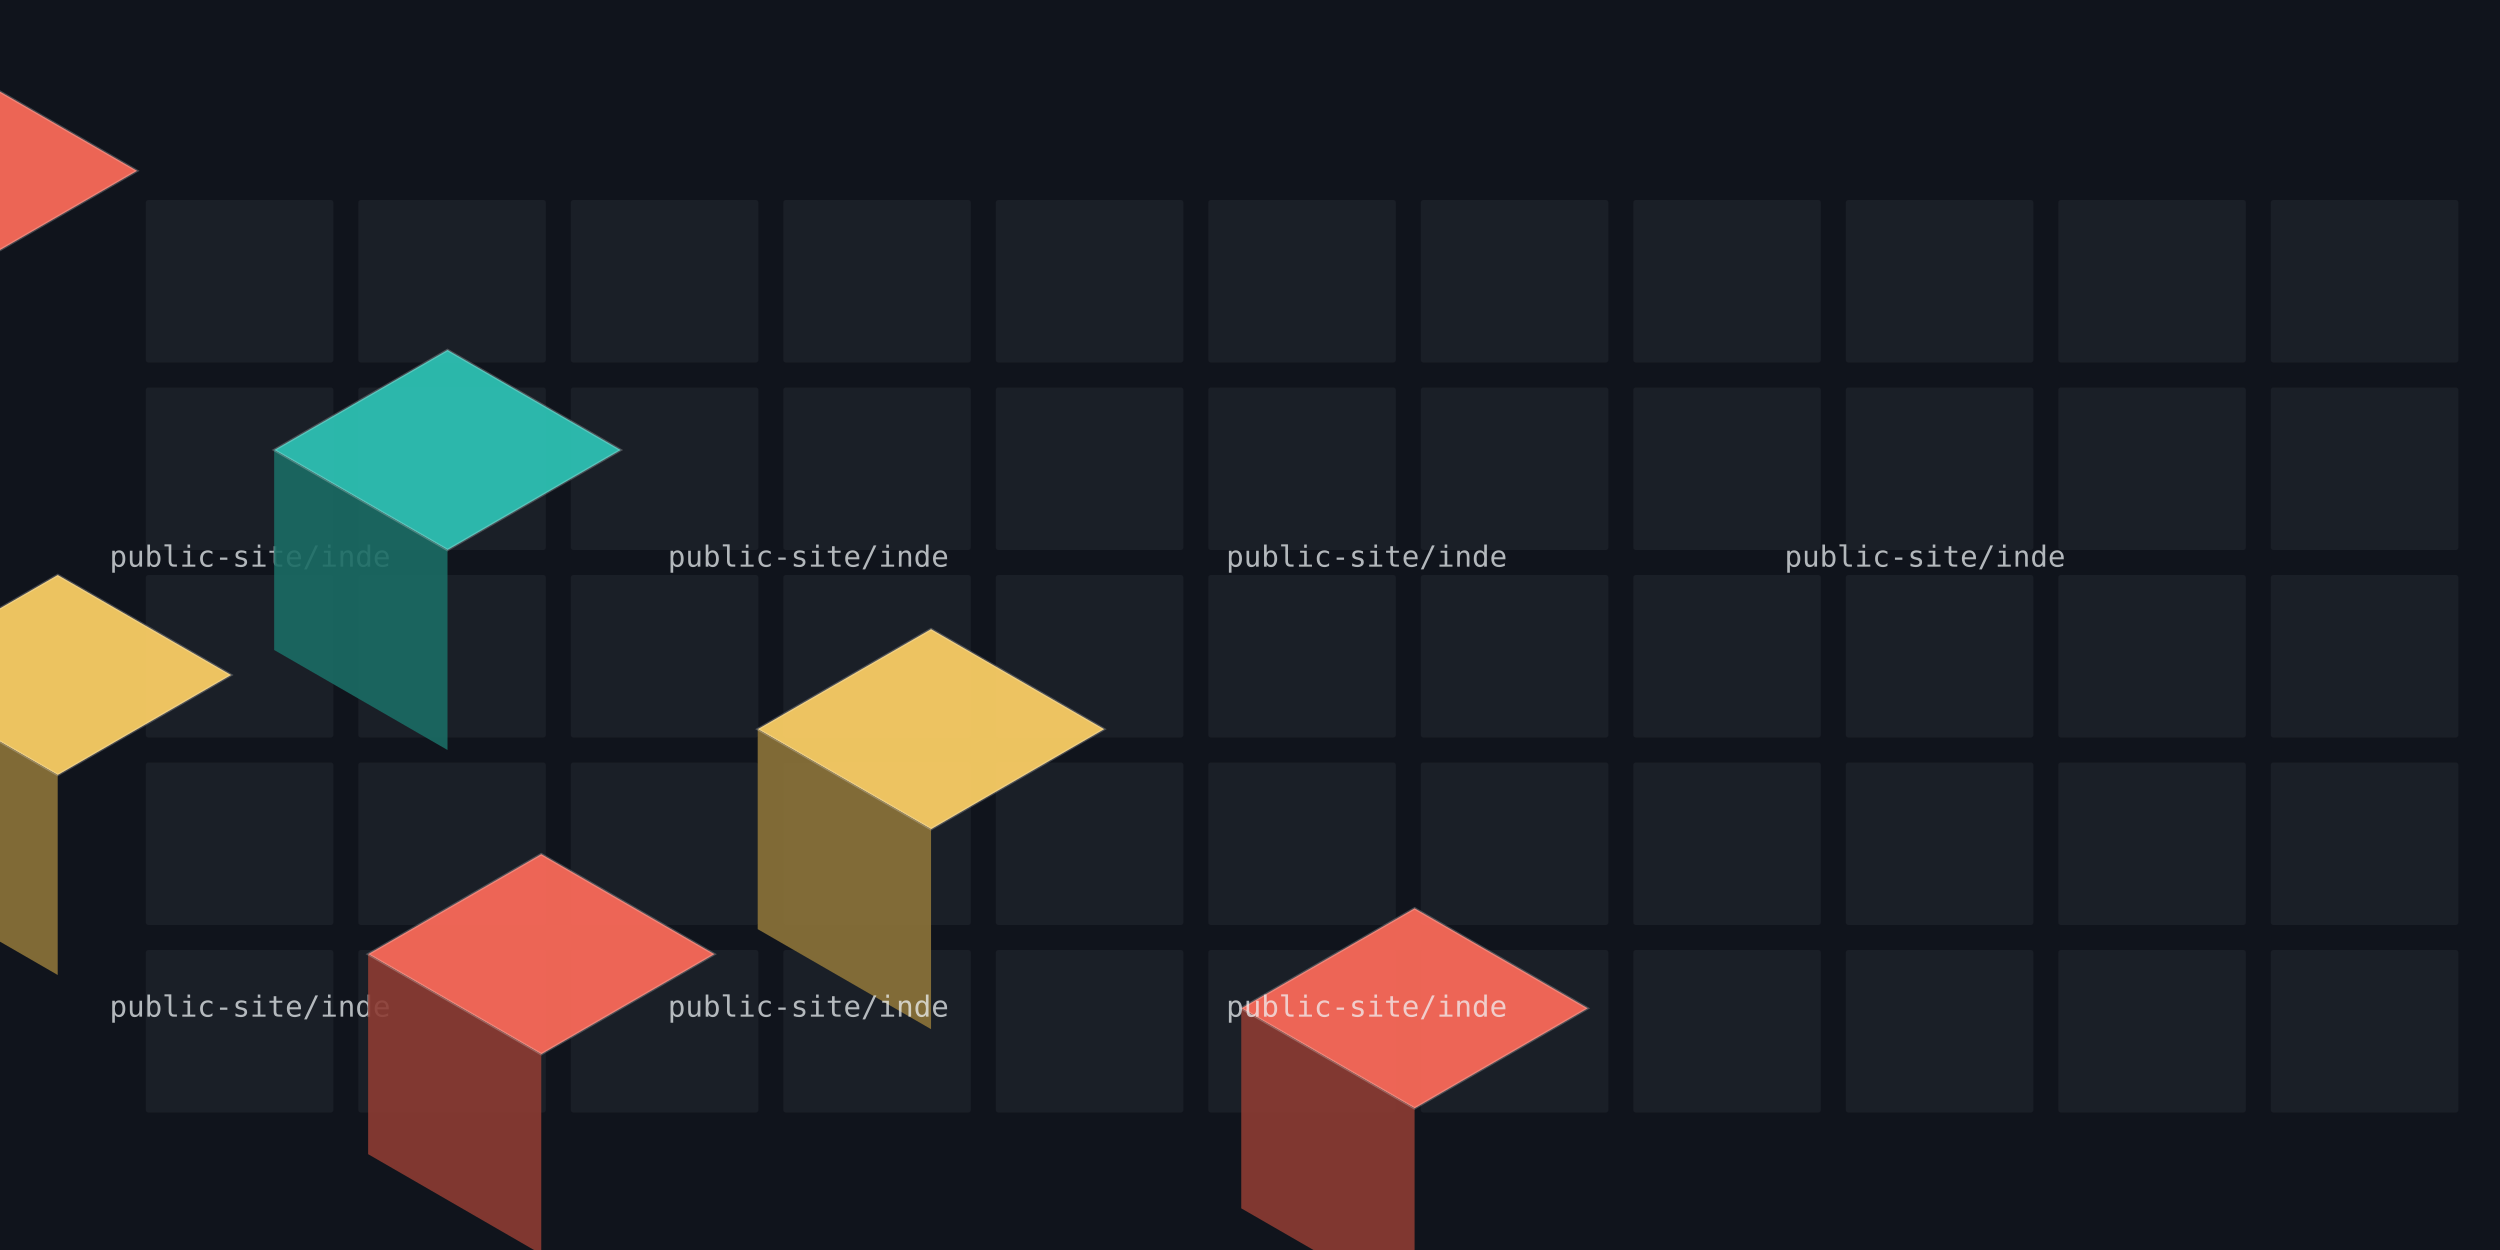
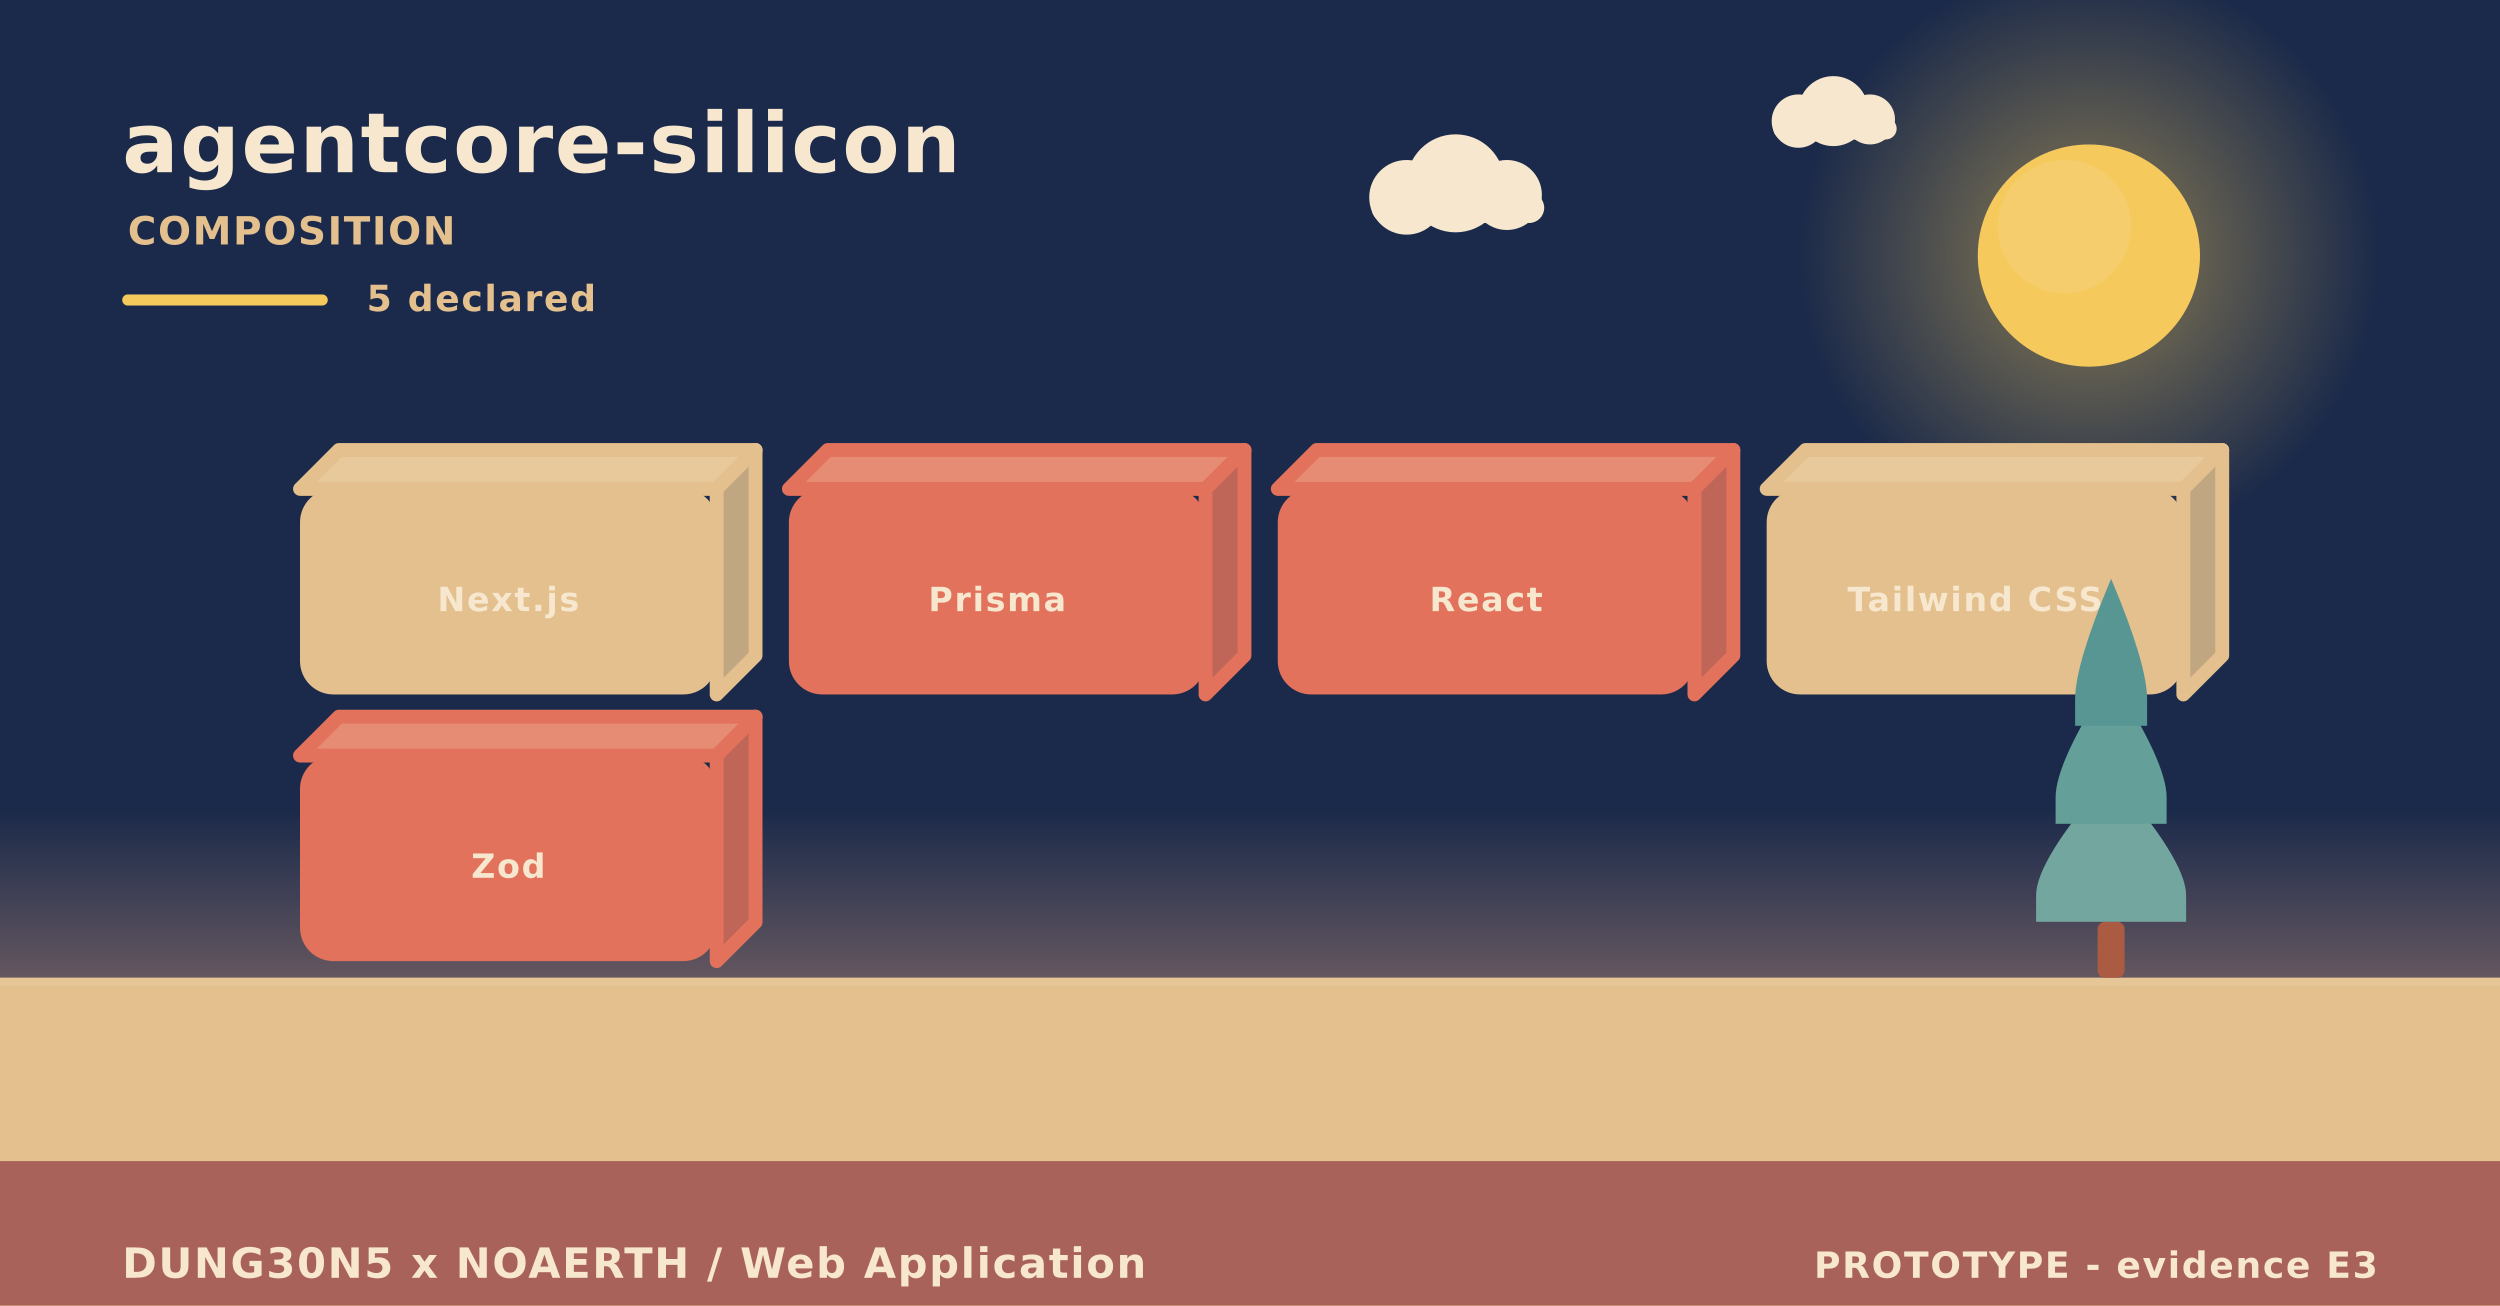
- <svg xmlns="http://www.w3.org/2000/svg" viewBox="0 0 1200 600" width="1200" height="600" role="img" aria-label="agentcore-silicon component map">
-   <rect width="1200" height="600" fill="#10141c" />
-   <defs>
-     <linearGradient id="gc" x1="0" y1="0" x2="1" y2="1">
-       <stop offset="0%" stop-color="#ff6b5a" />
-       <stop offset="100%" stop-color="#2ec4b6" />
-     </linearGradient>
-   </defs>
-   <rect x="70.00" y="96.00" width="90.00" height="78.00" rx="1.20" fill="#f2f5f9" opacity="0.05" />
-   <rect x="172.00" y="96.00" width="90.00" height="78.00" rx="1.20" fill="#f2f5f9" opacity="0.05" />
-   <rect x="274.00" y="96.00" width="90.00" height="78.00" rx="1.20" fill="#f2f5f9" opacity="0.05" />
-   <rect x="376.00" y="96.00" width="90.00" height="78.00" rx="1.20" fill="#f2f5f9" opacity="0.05" />
-   <rect x="478.00" y="96.00" width="90.00" height="78.00" rx="1.20" fill="#f2f5f9" opacity="0.05" />
-   <rect x="580.00" y="96.00" width="90.00" height="78.00" rx="1.20" fill="#f2f5f9" opacity="0.05" />
-   <rect x="682.00" y="96.00" width="90.00" height="78.00" rx="1.20" fill="#f2f5f9" opacity="0.05" />
-   <rect x="784.00" y="96.00" width="90.00" height="78.00" rx="1.20" fill="#f2f5f9" opacity="0.05" />
-   <rect x="886.00" y="96.00" width="90.00" height="78.00" rx="1.20" fill="#f2f5f9" opacity="0.05" />
-   <rect x="988.00" y="96.00" width="90.00" height="78.00" rx="1.20" fill="#f2f5f9" opacity="0.05" />
-   <rect x="1090.00" y="96.00" width="90.00" height="78.00" rx="1.20" fill="#f2f5f9" opacity="0.05" />
-   <rect x="70.00" y="186.00" width="90.00" height="78.00" rx="1.20" fill="#f2f5f9" opacity="0.05" />
-   <rect x="172.00" y="186.00" width="90.00" height="78.00" rx="1.20" fill="#f2f5f9" opacity="0.05" />
-   <rect x="274.00" y="186.00" width="90.00" height="78.00" rx="1.20" fill="#f2f5f9" opacity="0.05" />
-   <rect x="376.00" y="186.00" width="90.00" height="78.00" rx="1.20" fill="#f2f5f9" opacity="0.05" />
-   <rect x="478.00" y="186.00" width="90.00" height="78.00" rx="1.20" fill="#f2f5f9" opacity="0.05" />
-   <rect x="580.00" y="186.00" width="90.00" height="78.00" rx="1.20" fill="#f2f5f9" opacity="0.05" />
-   <rect x="682.00" y="186.00" width="90.00" height="78.00" rx="1.20" fill="#f2f5f9" opacity="0.05" />
-   <rect x="784.00" y="186.00" width="90.00" height="78.00" rx="1.20" fill="#f2f5f9" opacity="0.05" />
-   <rect x="886.00" y="186.00" width="90.00" height="78.00" rx="1.20" fill="#f2f5f9" opacity="0.05" />
-   <rect x="988.00" y="186.00" width="90.00" height="78.00" rx="1.20" fill="#f2f5f9" opacity="0.05" />
-   <rect x="1090.00" y="186.00" width="90.00" height="78.00" rx="1.20" fill="#f2f5f9" opacity="0.05" />
-   <rect x="70.00" y="276.00" width="90.00" height="78.00" rx="1.20" fill="#f2f5f9" opacity="0.05" />
-   <rect x="172.00" y="276.00" width="90.00" height="78.00" rx="1.20" fill="#f2f5f9" opacity="0.05" />
-   <rect x="274.00" y="276.00" width="90.00" height="78.00" rx="1.20" fill="#f2f5f9" opacity="0.05" />
-   <rect x="376.00" y="276.00" width="90.00" height="78.00" rx="1.20" fill="#f2f5f9" opacity="0.05" />
-   <rect x="478.00" y="276.00" width="90.00" height="78.00" rx="1.20" fill="#f2f5f9" opacity="0.05" />
-   <rect x="580.00" y="276.00" width="90.00" height="78.00" rx="1.20" fill="#f2f5f9" opacity="0.05" />
-   <rect x="682.00" y="276.00" width="90.00" height="78.00" rx="1.20" fill="#f2f5f9" opacity="0.05" />
-   <rect x="784.00" y="276.00" width="90.00" height="78.00" rx="1.20" fill="#f2f5f9" opacity="0.05" />
-   <rect x="886.00" y="276.00" width="90.00" height="78.00" rx="1.20" fill="#f2f5f9" opacity="0.05" />
-   <rect x="988.00" y="276.00" width="90.00" height="78.00" rx="1.20" fill="#f2f5f9" opacity="0.05" />
-   <rect x="1090.00" y="276.00" width="90.00" height="78.00" rx="1.20" fill="#f2f5f9" opacity="0.05" />
-   <rect x="70.00" y="366.00" width="90.00" height="78.00" rx="1.20" fill="#f2f5f9" opacity="0.05" />
-   <rect x="172.00" y="366.00" width="90.00" height="78.00" rx="1.20" fill="#f2f5f9" opacity="0.05" />
-   <rect x="274.00" y="366.00" width="90.00" height="78.00" rx="1.20" fill="#f2f5f9" opacity="0.05" />
-   <rect x="376.00" y="366.00" width="90.00" height="78.00" rx="1.20" fill="#f2f5f9" opacity="0.05" />
-   <rect x="478.00" y="366.00" width="90.00" height="78.00" rx="1.20" fill="#f2f5f9" opacity="0.05" />
-   <rect x="580.00" y="366.00" width="90.00" height="78.00" rx="1.20" fill="#f2f5f9" opacity="0.05" />
-   <rect x="682.00" y="366.00" width="90.00" height="78.00" rx="1.20" fill="#f2f5f9" opacity="0.05" />
-   <rect x="784.00" y="366.00" width="90.00" height="78.00" rx="1.20" fill="#f2f5f9" opacity="0.05" />
-   <rect x="886.00" y="366.00" width="90.00" height="78.00" rx="1.20" fill="#f2f5f9" opacity="0.05" />
-   <rect x="988.00" y="366.00" width="90.00" height="78.00" rx="1.20" fill="#f2f5f9" opacity="0.05" />
-   <rect x="1090.00" y="366.00" width="90.00" height="78.00" rx="1.20" fill="#f2f5f9" opacity="0.05" />
-   <rect x="70.00" y="456.00" width="90.00" height="78.00" rx="1.20" fill="#f2f5f9" opacity="0.05" />
-   <rect x="172.00" y="456.00" width="90.00" height="78.00" rx="1.20" fill="#f2f5f9" opacity="0.05" />
-   <rect x="274.00" y="456.00" width="90.00" height="78.00" rx="1.20" fill="#f2f5f9" opacity="0.05" />
-   <rect x="376.00" y="456.00" width="90.00" height="78.00" rx="1.20" fill="#f2f5f9" opacity="0.05" />
-   <rect x="478.00" y="456.00" width="90.00" height="78.00" rx="1.20" fill="#f2f5f9" opacity="0.05" />
-   <rect x="580.00" y="456.00" width="90.00" height="78.00" rx="1.20" fill="#f2f5f9" opacity="0.05" />
-   <rect x="682.00" y="456.00" width="90.00" height="78.00" rx="1.20" fill="#f2f5f9" opacity="0.05" />
-   <rect x="784.00" y="456.00" width="90.00" height="78.00" rx="1.20" fill="#f2f5f9" opacity="0.05" />
-   <rect x="886.00" y="456.00" width="90.00" height="78.00" rx="1.20" fill="#f2f5f9" opacity="0.05" />
-   <rect x="988.00" y="456.00" width="90.00" height="78.00" rx="1.20" fill="#f2f5f9" opacity="0.05" />
-   <rect x="1090.00" y="456.00" width="90.00" height="78.00" rx="1.20" fill="#f2f5f9" opacity="0.05" />
-   <g transform="rotate(0 120 140)">
-     <polygon points="-17.3,34.0 65.8,82.0 -17.3,130.0 -100.5,82.0" fill="#ff6b5a" opacity="0.92" />
-     <polygon points="-100.5,82.0 -17.3,130.0 -17.3,226.0 -100.5,178.0" fill="#8c3b32" opacity="0.9" />
-     <polygon points="-17.3,34.0 65.8,82.0 -17.3,130.0 -100.5,82.0" fill="none" stroke="rgba(255,255,255,0.220)" stroke-width="1.2" />
+ <svg xmlns="http://www.w3.org/2000/svg" width="900" height="470" viewBox="0 0 900 470" role="img" aria-label="agentcore-silicon - how it is composed">
+   <linearGradient id="skyc" x1="0" y1="0" x2="0" y2="1">
+     <stop offset="0" stop-color="#1b2a4a" />
+     <stop offset="0.62" stop-color="#1b2a4a" />
+     <stop offset="1" stop-color="#f3ad8a" />
+   </linearGradient>
+   <rect width="900" height="470" fill="url(#skyc)" />
+   <radialGradient id="sunc">
+     <stop offset="0.35" stop-color="#f5c95c" stop-opacity="0.34" />
+     <stop offset="1" stop-color="#f5c95c" stop-opacity="0" />
+   </radialGradient>
+   <circle cx="752" cy="92" r="104" fill="url(#sunc)" />
+   <circle cx="752" cy="92" r="40" fill="#f5c95c" />
+   <circle cx="743.2" cy="81.6" r="24" fill="#f5d27e" opacity="0.5" />
+   <g>
+     <circle cx="524" cy="66" r="17.64" fill="#f6e7ce" />
+     <circle cx="506.36" cy="71.04" r="13.44" fill="#f6e7ce" />
+     <circle cx="542.48" cy="70.2" r="12.6" fill="#f6e7ce" />
+     <rect x="493.76" y="69.36" width="62.16" height="10.92" rx="5.46" fill="#f6e7ce" />
  </g>
-   <text x="120" y="272" font-family="ui-monospace,Menlo,monospace" font-size="14" fill="rgba(242,245,249,0.720)" text-anchor="middle">public-site/inde</text>
-   <g transform="rotate(0 388 140)">
-     <polygon points="214.8,168.0 297.9,216.0 214.8,264.0 131.6,216.0" fill="#2ec4b6" opacity="0.92" />
-     <polygon points="131.6,216.0 214.8,264.0 214.8,360.0 131.6,312.0" fill="#196c64" opacity="0.9" />
-     <polygon points="214.8,168.0 297.9,216.0 214.8,264.0 131.6,216.0" fill="none" stroke="rgba(255,255,255,0.220)" stroke-width="1.2" />
+   <g>
+     <circle cx="660" cy="40" r="12.6" fill="#f6e7ce" />
+     <circle cx="647.4" cy="43.6" r="9.6" fill="#f6e7ce" />
+     <circle cx="673.2" cy="43" r="9" fill="#f6e7ce" />
+     <rect x="638.4" y="42.4" width="44.4" height="7.8" rx="3.9" fill="#f6e7ce" />
  </g>
-   <text x="388" y="272" font-family="ui-monospace,Menlo,monospace" font-size="14" fill="rgba(242,245,249,0.720)" text-anchor="middle">public-site/inde</text>
-   <g transform="rotate(0 656 140)">
-     <polygon points="446.9,302.0 530.0,350.0 446.9,398.0 363.7,350.0" fill="#ffd166" opacity="0.92" />
-     <polygon points="363.7,350.0 446.9,398.0 446.9,494.0 363.7,446.0" fill="#8c7338" opacity="0.9" />
-     <polygon points="446.9,302.0 530.0,350.0 446.9,398.0 363.7,350.0" fill="none" stroke="rgba(255,255,255,0.220)" stroke-width="1.2" />
-   </g>
-   <text x="656" y="272" font-family="ui-monospace,Menlo,monospace" font-size="14" fill="rgba(242,245,249,0.720)" text-anchor="middle">public-site/inde</text>
-   <g transform="rotate(0 924 140)">
-     <polygon points="679.0,436.0 762.1,484.0 679.0,532.0 595.8,484.0" fill="#ff6b5a" opacity="0.92" />
-     <polygon points="595.8,484.0 679.0,532.0 679.0,628.0 595.8,580.0" fill="#8c3b32" opacity="0.9" />
-     <polygon points="679.0,436.0 762.1,484.0 679.0,532.0 595.8,484.0" fill="none" stroke="rgba(255,255,255,0.220)" stroke-width="1.2" />
-   </g>
-   <text x="924" y="272" font-family="ui-monospace,Menlo,monospace" font-size="14" fill="rgba(242,245,249,0.720)" text-anchor="middle">public-site/inde</text>
-   <g transform="rotate(0 120 356)">
-     <polygon points="-204.4,142.0 -121.2,190.0 -204.4,238.0 -287.5,190.0" fill="#2ec4b6" opacity="0.92" />
-     <polygon points="-287.5,190.0 -204.4,238.0 -204.4,334.0 -287.5,286.0" fill="#196c64" opacity="0.9" />
-     <polygon points="-204.4,142.0 -121.2,190.0 -204.4,238.0 -287.5,190.0" fill="none" stroke="rgba(255,255,255,0.220)" stroke-width="1.2" />
-   </g>
-   <text x="120" y="488" font-family="ui-monospace,Menlo,monospace" font-size="14" fill="rgba(242,245,249,0.720)" text-anchor="middle">public-site/inde</text>
-   <g transform="rotate(0 388 356)">
-     <polygon points="27.7,276.0 110.9,324.0 27.7,372.0 -55.4,324.0" fill="#ffd166" opacity="0.92" />
-     <polygon points="-55.4,324.0 27.7,372.0 27.7,468.0 -55.4,420.0" fill="#8c7338" opacity="0.9" />
-     <polygon points="27.7,276.0 110.9,324.0 27.7,372.0 -55.4,324.0" fill="none" stroke="rgba(255,255,255,0.220)" stroke-width="1.2" />
-   </g>
-   <text x="388" y="488" font-family="ui-monospace,Menlo,monospace" font-size="14" fill="rgba(242,245,249,0.720)" text-anchor="middle">public-site/inde</text>
-   <g transform="rotate(0 656 356)">
-     <polygon points="259.8,410.0 342.9,458.0 259.8,506.0 176.7,458.0" fill="#ff6b5a" opacity="0.92" />
-     <polygon points="176.7,458.0 259.8,506.0 259.8,602.0 176.7,554.0" fill="#8c3b32" opacity="0.9" />
-     <polygon points="259.8,410.0 342.9,458.0 259.8,506.0 176.7,458.0" fill="none" stroke="rgba(255,255,255,0.220)" stroke-width="1.2" />
-   </g>
-   <text x="656" y="488" font-family="ui-monospace,Menlo,monospace" font-size="14" fill="rgba(242,245,249,0.720)" text-anchor="middle">public-site/inde</text>
+   <rect x="0" y="352" width="900" height="118" fill="#e3c08d" />
+   <rect x="0" y="352" width="900" height="3" fill="#e6c596" />
+   <text x="44" y="62" font-family="Verdana,DejaVu Sans,sans-serif" font-size="30" font-weight="700" letter-spacing="0.6" fill="#f6e7ce" text-anchor="start">agentcore-silicon</text>
+   <text x="46" y="88" font-family="Verdana,DejaVu Sans,sans-serif" font-size="14" font-weight="700" letter-spacing="0.6" fill="#e3c08d" text-anchor="start">COMPOSITION</text>
+   <rect x="44" y="106" width="74" height="4" rx="2" fill="#f5c95c" />
+   <text x="132" y="112" font-family="Verdana,DejaVu Sans,sans-serif" font-size="13" font-weight="700" letter-spacing="0.6" fill="#e3c08d" text-anchor="start">5 declared</text>
+   <path d="M108,176 L258,176 L272,162 L122,162 Z" fill="#e7c99b" stroke="#e3c08d" stroke-width="5" stroke-linejoin="round" />
+   <path d="M258,176 L272,162 L272,236 L258,250 Z" fill="#c1a682" stroke="#e3c08d" stroke-width="5" stroke-linejoin="round" />
+   <rect x="108" y="176" width="150" height="74" rx="12" fill="#e3c08d" />
+   <text x="183" y="220" font-family="Verdana,DejaVu Sans,sans-serif" font-size="12" font-weight="700" letter-spacing="0.6" fill="#f6e7ce" text-anchor="middle">Next.js</text>
+   <path d="M284,176 L434,176 L448,162 L298,162 Z" fill="#e68c74" stroke="#e2725b" stroke-width="5" stroke-linejoin="round" />
+   <path d="M434,176 L448,162 L448,236 L434,250 Z" fill="#c06658" stroke="#e2725b" stroke-width="5" stroke-linejoin="round" />
+   <rect x="284" y="176" width="150" height="74" rx="12" fill="#e2725b" />
+   <text x="359" y="220" font-family="Verdana,DejaVu Sans,sans-serif" font-size="12" font-weight="700" letter-spacing="0.6" fill="#f6e7ce" text-anchor="middle">Prisma</text>
+   <path d="M460,176 L610,176 L624,162 L474,162 Z" fill="#e68c74" stroke="#e2725b" stroke-width="5" stroke-linejoin="round" />
+   <path d="M610,176 L624,162 L624,236 L610,250 Z" fill="#c06658" stroke="#e2725b" stroke-width="5" stroke-linejoin="round" />
+   <rect x="460" y="176" width="150" height="74" rx="12" fill="#e2725b" />
+   <text x="535" y="220" font-family="Verdana,DejaVu Sans,sans-serif" font-size="12" font-weight="700" letter-spacing="0.6" fill="#f6e7ce" text-anchor="middle">React</text>
+   <path d="M636,176 L786,176 L800,162 L650,162 Z" fill="#e7c99b" stroke="#e3c08d" stroke-width="5" stroke-linejoin="round" />
+   <path d="M786,176 L800,162 L800,236 L786,250 Z" fill="#c1a682" stroke="#e3c08d" stroke-width="5" stroke-linejoin="round" />
+   <rect x="636" y="176" width="150" height="74" rx="12" fill="#e3c08d" />
+   <text x="711" y="220" font-family="Verdana,DejaVu Sans,sans-serif" font-size="12" font-weight="700" letter-spacing="0.6" fill="#f6e7ce" text-anchor="middle">Tailwind CSS</text>
+   <path d="M108,272 L258,272 L272,258 L122,258 Z" fill="#e68c74" stroke="#e2725b" stroke-width="5" stroke-linejoin="round" />
+   <path d="M258,272 L272,258 L272,332 L258,346 Z" fill="#c06658" stroke="#e2725b" stroke-width="5" stroke-linejoin="round" />
+   <rect x="108" y="272" width="150" height="74" rx="12" fill="#e2725b" />
+   <text x="183" y="316" font-family="Verdana,DejaVu Sans,sans-serif" font-size="12" font-weight="700" letter-spacing="0.6" fill="#f6e7ce" text-anchor="middle">Zod</text>
+   <rect x="755.14" y="331.84" width="9.72" height="20.16" rx="2.7" fill="#ac5b43" />
+   <path d="M760,278.92 Q733,309.61 733,322.31 Q733,331.84 733,331.84 L787,331.84 Q787,331.84 787,322.31 Q787,309.61 760,278.92 Z" fill="#74a6a0" />
+   <path d="M760,243.64 Q740.02,274.33 740.02,287.03 Q740.02,296.56 740.02,296.56 L779.98,296.56 Q779.98,296.56 779.98,287.03 Q779.98,274.33 760,243.64 Z" fill="#649f9a" />
+   <path d="M760,208.36 Q747.04,239.05 747.04,251.75 Q747.04,261.28 747.04,261.28 L772.96,261.28 Q772.96,261.28 772.96,251.75 Q772.96,239.05 760,208.36 Z" fill="#589694" />
+   <rect x="0" y="418" width="900" height="52" rx="0" fill="#a65c56" opacity="0.94" />
+   <text x="44" y="460" font-family="Verdana,DejaVu Sans,sans-serif" font-size="15" font-weight="700" letter-spacing="0.6" fill="#f6e7ce" text-anchor="start">DUNG30N5 x NOAERTH  /  Web Application</text>
+   <text x="856" y="460" font-family="Verdana,DejaVu Sans,sans-serif" font-size="13" font-weight="700" letter-spacing="0.6" fill="#f6e7ce" text-anchor="end">PROTOTYPE  -  evidence E3</text>
</svg>
